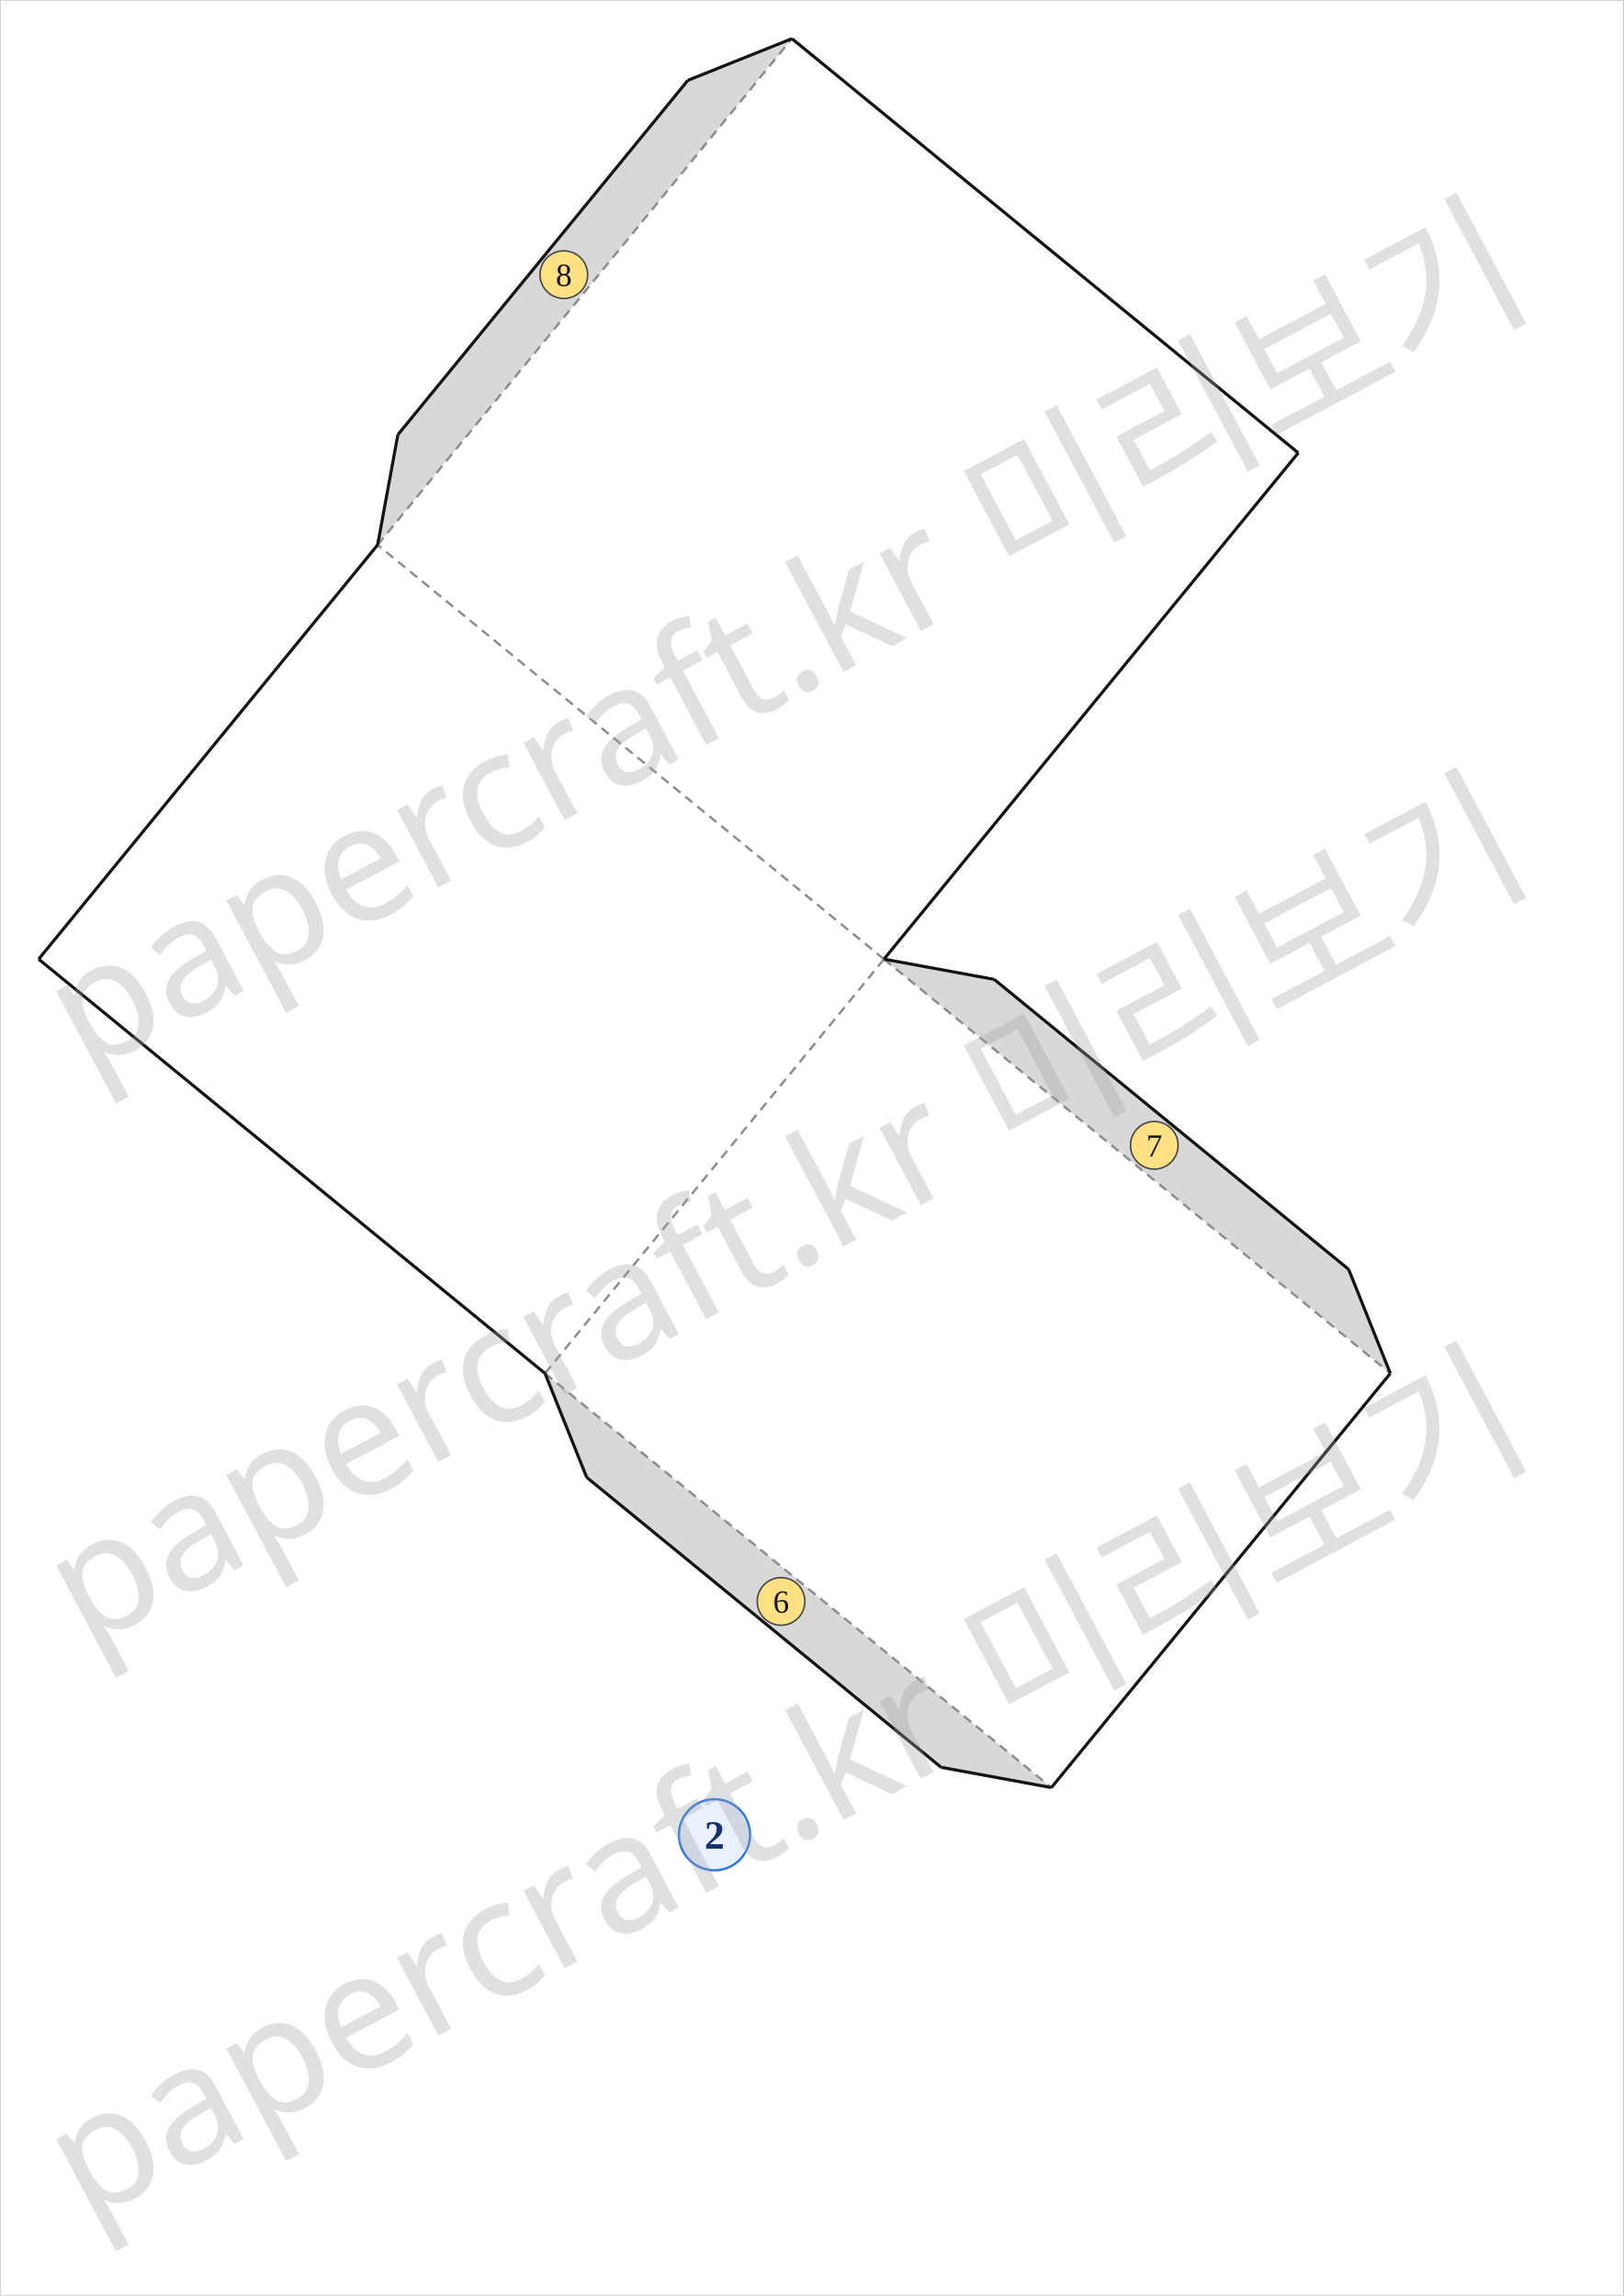
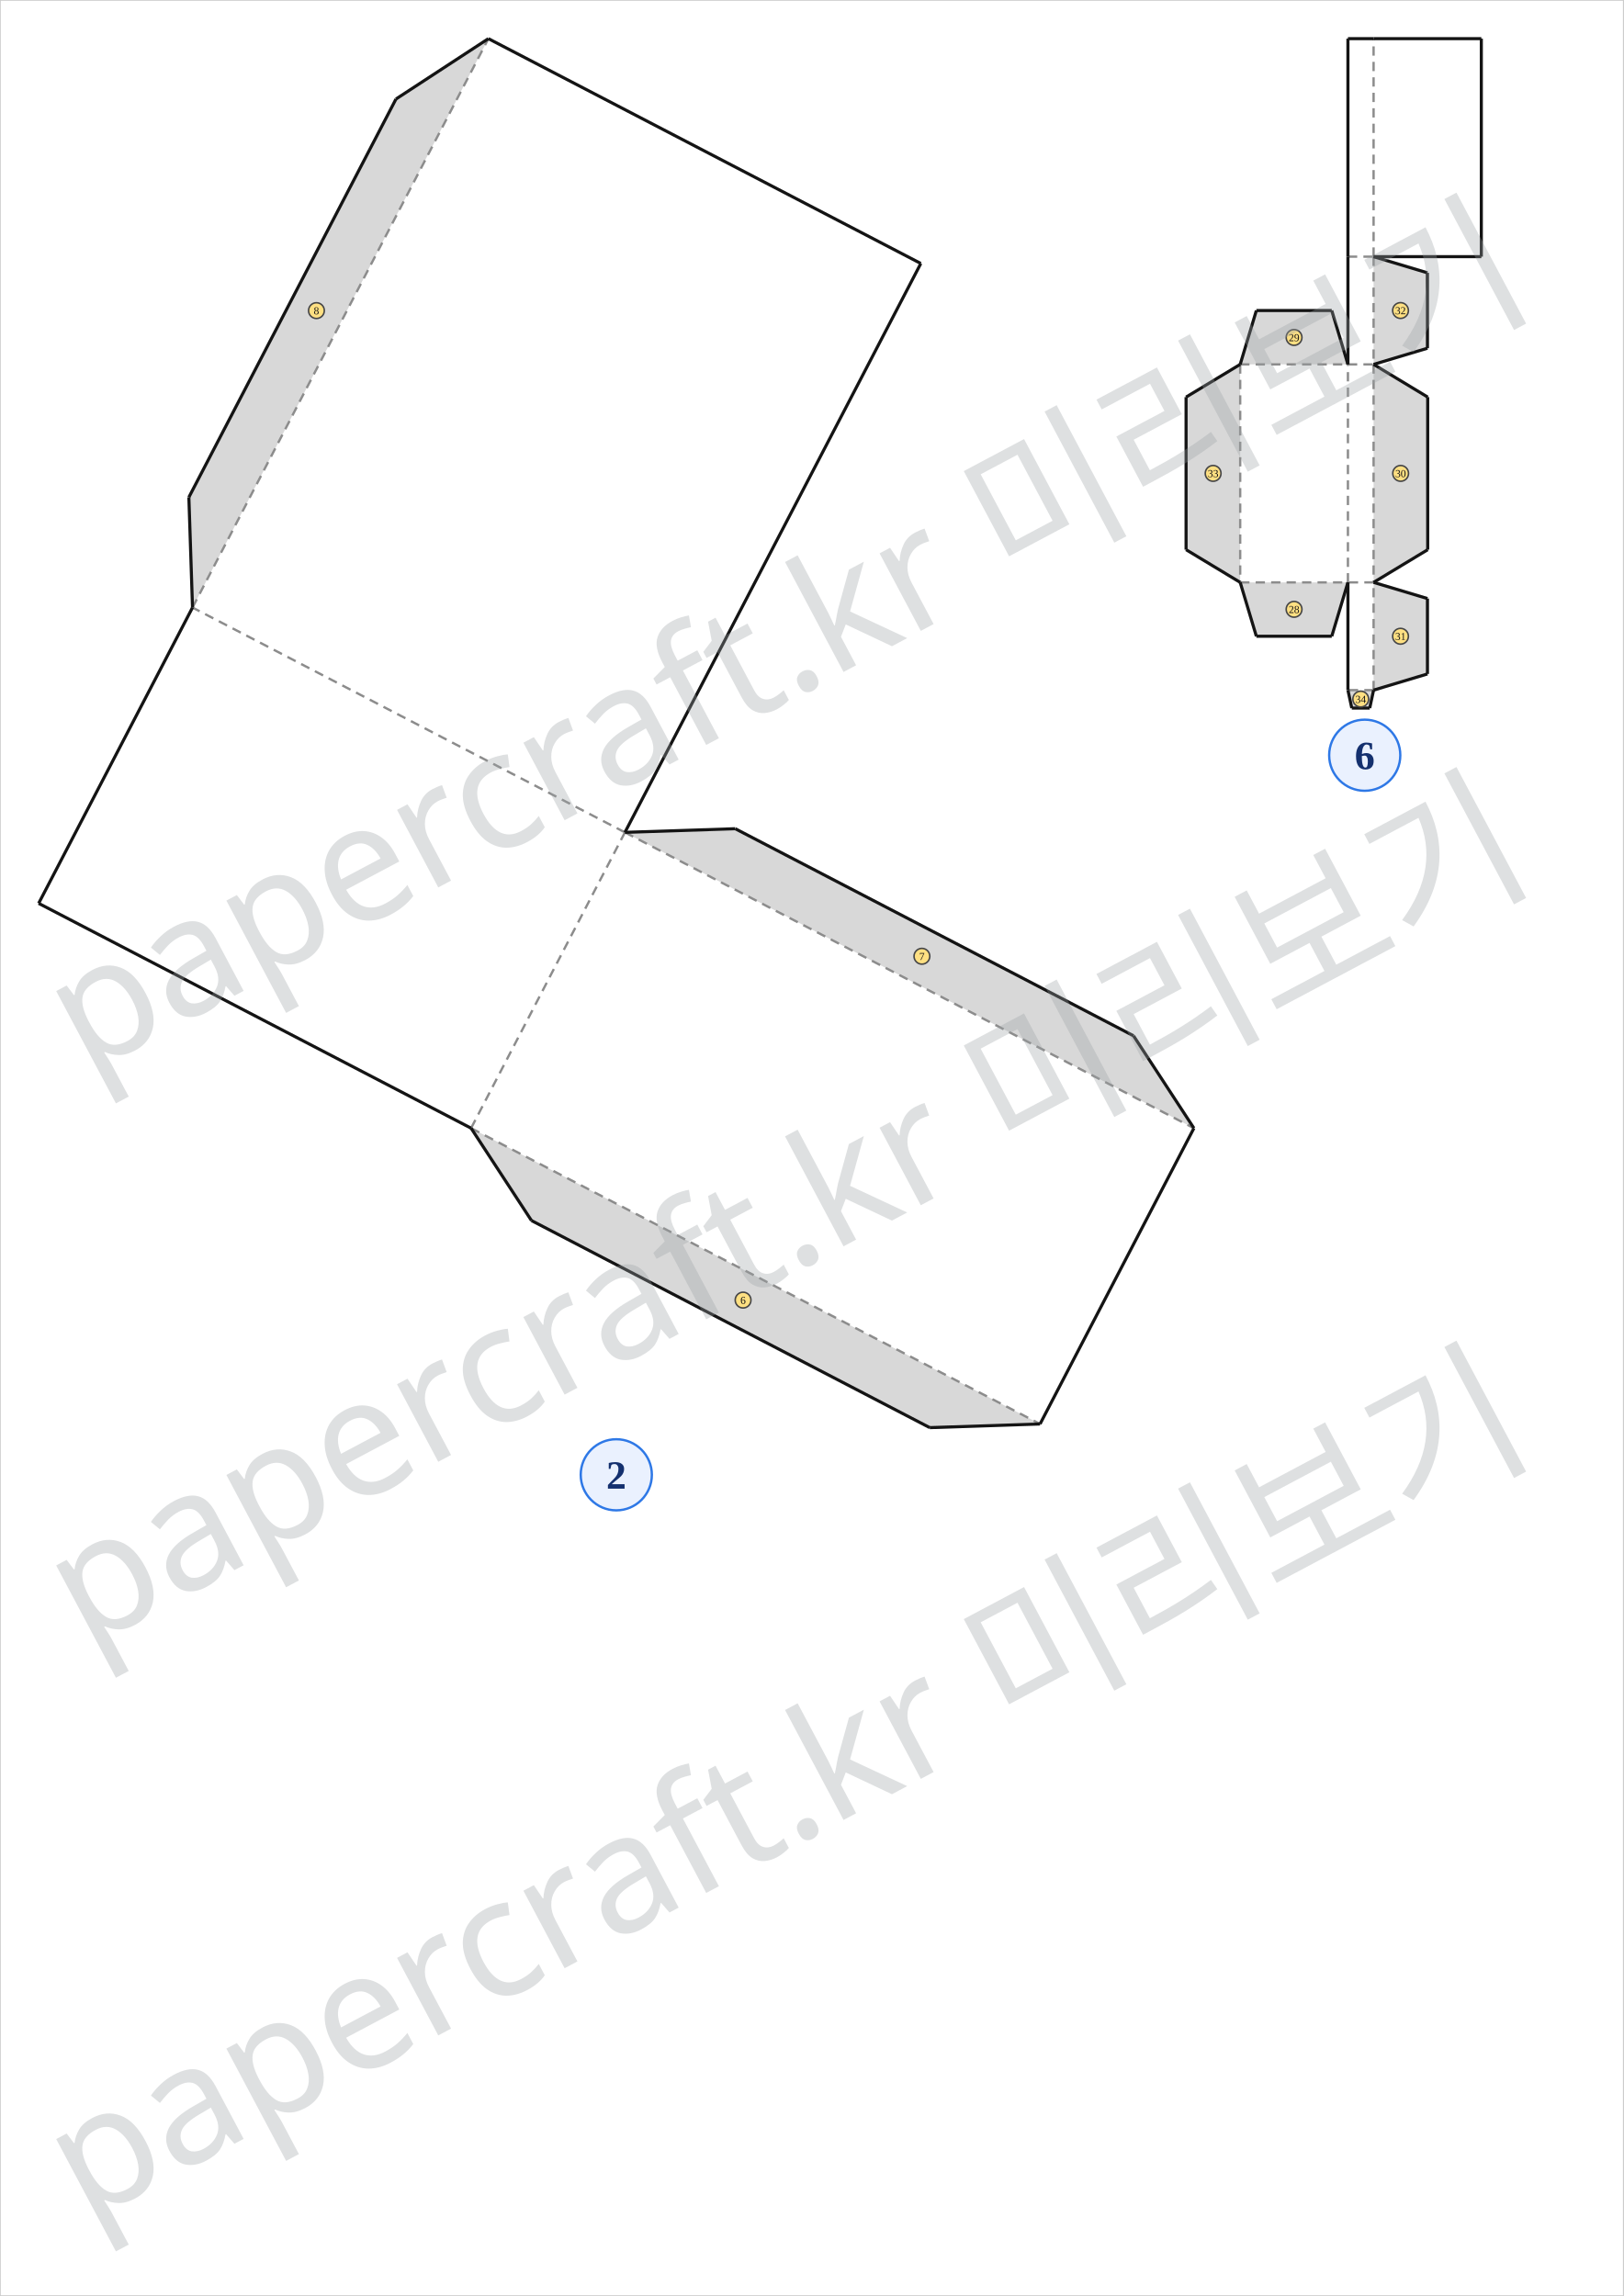
<svg xmlns="http://www.w3.org/2000/svg" width="210.00mm" height="297.00mm" viewBox="0 0 210.00 297.00">
  <rect x="0" y="0" width="210.00" height="297.00" fill="#ffffff" stroke="#cccccc" stroke-width="0.2" />
-   <polygon points="135.977,231.234 121.721,228.614 75.879,191.107 70.489,177.652" fill="rgb(216,216,216)" />
-   <polygon points="179.817,177.652 174.426,164.197 128.584,126.69 114.328,124.07" fill="rgb(216,216,216)" />
-   <polygon points="102.421,5.0 88.966,10.391 51.459,56.233 48.84,70.489" fill="rgb(216,216,216)" />
-   <line x1="70.489" y1="177.652" x2="114.328" y2="124.07" stroke="#8c8c8c" stroke-width="0.3" stroke-dasharray="1.2,0.8" />
-   <line x1="114.328" y1="124.07" x2="48.84" y2="70.489" stroke="#8c8c8c" stroke-width="0.3" stroke-dasharray="1.2,0.8" />
-   <line x1="70.489" y1="177.652" x2="135.977" y2="231.234" stroke="#8c8c8c" stroke-width="0.3" stroke-dasharray="1.2,0.8" />
-   <line x1="114.328" y1="124.07" x2="179.817" y2="177.652" stroke="#8c8c8c" stroke-width="0.3" stroke-dasharray="1.2,0.8" />
-   <line x1="48.84" y1="70.489" x2="102.421" y2="5.0" stroke="#8c8c8c" stroke-width="0.3" stroke-dasharray="1.2,0.8" />
-   <line x1="179.817" y1="177.652" x2="135.977" y2="231.234" stroke="#141414" stroke-width="0.4" />
-   <line x1="102.421" y1="5.0" x2="167.91" y2="58.582" stroke="#141414" stroke-width="0.4" />
-   <line x1="167.91" y1="58.582" x2="114.328" y2="124.07" stroke="#141414" stroke-width="0.4" />
-   <line x1="70.489" y1="177.652" x2="5.0" y2="124.07" stroke="#141414" stroke-width="0.4" />
-   <line x1="5.0" y1="124.07" x2="48.84" y2="70.489" stroke="#141414" stroke-width="0.4" />
-   <line x1="135.977" y1="231.234" x2="121.721" y2="228.614" stroke="#141414" stroke-width="0.4" />
-   <line x1="121.721" y1="228.614" x2="75.879" y2="191.107" stroke="#141414" stroke-width="0.4" />
-   <line x1="75.879" y1="191.107" x2="70.489" y2="177.652" stroke="#141414" stroke-width="0.4" />
-   <line x1="179.817" y1="177.652" x2="174.426" y2="164.197" stroke="#141414" stroke-width="0.4" />
-   <line x1="174.426" y1="164.197" x2="128.584" y2="126.69" stroke="#141414" stroke-width="0.4" />
-   <line x1="128.584" y1="126.69" x2="114.328" y2="124.07" stroke="#141414" stroke-width="0.4" />
-   <line x1="102.421" y1="5.0" x2="88.966" y2="10.391" stroke="#141414" stroke-width="0.4" />
-   <line x1="88.966" y1="10.391" x2="51.459" y2="56.233" stroke="#141414" stroke-width="0.4" />
-   <line x1="51.459" y1="56.233" x2="48.84" y2="70.489" stroke="#141414" stroke-width="0.4" />
-   <circle cx="101.017" cy="207.152" r="3.08" fill="#ffe082" stroke="#464646" stroke-width="0.2" />
-   <text x="101.017" y="208.61" font-size="4.18" text-anchor="middle" fill="#141414">6</text>
-   <circle cx="149.289" cy="148.152" r="3.08" fill="#ffe082" stroke="#464646" stroke-width="0.2" />
-   <text x="149.289" y="149.61" font-size="4.18" text-anchor="middle" fill="#141414">7</text>
-   <circle cx="72.922" cy="35.528" r="3.08" fill="#ffe082" stroke="#464646" stroke-width="0.2" />
-   <text x="72.922" y="36.99" font-size="4.18" text-anchor="middle" fill="#141414">8</text>
-   <circle cx="92.408" cy="237.334" r="4.6" fill="#eaf1fe" stroke="#2e78e6" stroke-width="0.3" />
-   <text x="92.408" y="239.134" font-size="5.2" text-anchor="middle" fill="#14306e" font-weight="bold">2</text>
+   <polygon points="134.515,184.201 120.247,184.672 68.736,157.886 60.927,145.936" fill="rgb(216,216,216)" />
+   <polygon points="154.413,145.936 146.604,133.985 95.093,107.199 80.825,107.67" fill="rgb(216,216,216)" />
+   <polygon points="63.164,5.0 51.213,12.809 24.427,64.32 24.898,78.588" fill="rgb(216,216,216)" />
+   <line x1="60.927" y1="145.936" x2="80.825" y2="107.67" stroke="#8c8c8c" stroke-width="0.3" stroke-dasharray="1.2,0.8" />
+   <line x1="80.825" y1="107.67" x2="24.898" y2="78.588" stroke="#8c8c8c" stroke-width="0.3" stroke-dasharray="1.2,0.8" />
+   <line x1="60.927" y1="145.936" x2="134.515" y2="184.201" stroke="#8c8c8c" stroke-width="0.3" stroke-dasharray="1.2,0.8" />
+   <line x1="80.825" y1="107.67" x2="154.413" y2="145.936" stroke="#8c8c8c" stroke-width="0.3" stroke-dasharray="1.2,0.8" />
+   <line x1="24.898" y1="78.588" x2="63.164" y2="5.0" stroke="#8c8c8c" stroke-width="0.3" stroke-dasharray="1.2,0.8" />
+   <line x1="154.413" y1="145.936" x2="134.515" y2="184.201" stroke="#141414" stroke-width="0.4" />
+   <line x1="63.164" y1="5.0" x2="119.091" y2="34.082" stroke="#141414" stroke-width="0.4" />
+   <line x1="119.091" y1="34.082" x2="80.825" y2="107.67" stroke="#141414" stroke-width="0.4" />
+   <line x1="60.927" y1="145.936" x2="5.0" y2="116.854" stroke="#141414" stroke-width="0.4" />
+   <line x1="5.0" y1="116.854" x2="24.898" y2="78.588" stroke="#141414" stroke-width="0.4" />
+   <line x1="134.515" y1="184.201" x2="120.247" y2="184.672" stroke="#141414" stroke-width="0.4" />
+   <line x1="120.247" y1="184.672" x2="68.736" y2="157.886" stroke="#141414" stroke-width="0.4" />
+   <line x1="68.736" y1="157.886" x2="60.927" y2="145.936" stroke="#141414" stroke-width="0.4" />
+   <line x1="154.413" y1="145.936" x2="146.604" y2="133.985" stroke="#141414" stroke-width="0.4" />
+   <line x1="146.604" y1="133.985" x2="95.093" y2="107.199" stroke="#141414" stroke-width="0.4" />
+   <line x1="95.093" y1="107.199" x2="80.825" y2="107.67" stroke="#141414" stroke-width="0.4" />
+   <line x1="63.164" y1="5.0" x2="51.213" y2="12.809" stroke="#141414" stroke-width="0.4" />
+   <line x1="51.213" y1="12.809" x2="24.427" y2="64.32" stroke="#141414" stroke-width="0.4" />
+   <line x1="24.427" y1="64.32" x2="24.898" y2="78.588" stroke="#141414" stroke-width="0.4" />
+   <circle cx="96.106" cy="168.174" r="1.02" fill="#ffe082" stroke="#464646" stroke-width="0.2" />
+   <text x="96.106" y="168.66" font-size="1.39" text-anchor="middle" fill="#141414">6</text>
+   <circle cx="119.234" cy="123.698" r="1.02" fill="#ffe082" stroke="#464646" stroke-width="0.2" />
+   <text x="119.234" y="124.18" font-size="1.39" text-anchor="middle" fill="#141414">7</text>
+   <circle cx="40.926" cy="40.179" r="1.02" fill="#ffe082" stroke="#464646" stroke-width="0.2" />
+   <text x="40.926" y="40.66" font-size="1.39" text-anchor="middle" fill="#141414">8</text>
+   <circle cx="79.707" cy="190.772" r="4.6" fill="#eaf1fe" stroke="#2e78e6" stroke-width="0.3" />
+   <text x="79.707" y="192.572" font-size="5.2" text-anchor="middle" fill="#14306e" font-weight="bold">2</text>
+   <polygon points="174.333,75.335 172.243,82.302 162.489,82.302 160.399,75.335" fill="rgb(216,216,216)" />
+   <polygon points="174.333,47.135 172.243,40.168 162.489,40.168 160.399,47.135" fill="rgb(216,216,216)" />
+   <polygon points="177.651,75.335 184.651,71.105 184.651,51.365 177.651,47.135" fill="rgb(216,216,216)" />
+   <polygon points="177.651,75.335 184.618,77.425 184.618,87.179 177.651,89.27" fill="rgb(216,216,216)" />
+   <polygon points="177.651,47.135 184.618,45.045 184.618,35.291 177.651,33.2" fill="rgb(216,216,216)" />
+   <polygon points="160.399,75.335 153.399,71.105 153.399,51.365 160.399,47.135" fill="rgb(216,216,216)" />
+   <polygon points="174.333,89.27 174.831,91.592 177.153,91.592 177.651,89.27" fill="rgb(216,216,216)" />
+   <line x1="174.333" y1="75.335" x2="174.333" y2="47.135" stroke="#8c8c8c" stroke-width="0.3" stroke-dasharray="1.2,0.8" />
+   <line x1="177.651" y1="75.335" x2="174.333" y2="75.335" stroke="#8c8c8c" stroke-width="0.3" stroke-dasharray="1.2,0.8" />
+   <line x1="174.333" y1="47.135" x2="177.651" y2="47.135" stroke="#8c8c8c" stroke-width="0.3" stroke-dasharray="1.2,0.8" />
+   <line x1="174.333" y1="33.2" x2="177.651" y2="33.2" stroke="#8c8c8c" stroke-width="0.3" stroke-dasharray="1.2,0.8" />
+   <line x1="177.651" y1="33.2" x2="177.651" y2="5.0" stroke="#8c8c8c" stroke-width="0.3" stroke-dasharray="1.2,0.8" />
+   <line x1="160.399" y1="75.335" x2="174.333" y2="75.335" stroke="#8c8c8c" stroke-width="0.3" stroke-dasharray="1.2,0.8" />
+   <line x1="160.399" y1="47.135" x2="174.333" y2="47.135" stroke="#8c8c8c" stroke-width="0.3" stroke-dasharray="1.2,0.8" />
+   <line x1="177.651" y1="47.135" x2="177.651" y2="75.335" stroke="#8c8c8c" stroke-width="0.3" stroke-dasharray="1.2,0.8" />
+   <line x1="177.651" y1="89.27" x2="177.651" y2="75.335" stroke="#8c8c8c" stroke-width="0.3" stroke-dasharray="1.2,0.8" />
+   <line x1="177.651" y1="33.2" x2="177.651" y2="47.135" stroke="#8c8c8c" stroke-width="0.3" stroke-dasharray="1.2,0.8" />
+   <line x1="160.399" y1="47.135" x2="160.399" y2="75.335" stroke="#8c8c8c" stroke-width="0.3" stroke-dasharray="1.2,0.8" />
+   <line x1="177.651" y1="89.27" x2="174.333" y2="89.27" stroke="#8c8c8c" stroke-width="0.3" stroke-dasharray="1.2,0.8" />
+   <line x1="174.333" y1="89.269" x2="174.333" y2="75.335" stroke="#141414" stroke-width="0.4" />
+   <line x1="174.333" y1="47.135" x2="174.333" y2="33.2" stroke="#141414" stroke-width="0.4" />
+   <line x1="191.585" y1="5.0" x2="191.585" y2="33.2" stroke="#141414" stroke-width="0.4" />
+   <line x1="177.651" y1="5.0" x2="191.585" y2="5.0" stroke="#141414" stroke-width="0.4" />
+   <line x1="191.585" y1="33.2" x2="177.651" y2="33.2" stroke="#141414" stroke-width="0.4" />
+   <line x1="174.333" y1="33.2" x2="174.333" y2="5.0" stroke="#141414" stroke-width="0.4" />
+   <line x1="174.333" y1="5.0" x2="177.651" y2="5.0" stroke="#141414" stroke-width="0.4" />
+   <line x1="174.333" y1="75.335" x2="172.243" y2="82.302" stroke="#141414" stroke-width="0.4" />
+   <line x1="172.243" y1="82.302" x2="162.489" y2="82.302" stroke="#141414" stroke-width="0.4" />
+   <line x1="162.489" y1="82.302" x2="160.399" y2="75.335" stroke="#141414" stroke-width="0.4" />
+   <line x1="174.333" y1="47.135" x2="172.243" y2="40.168" stroke="#141414" stroke-width="0.4" />
+   <line x1="172.243" y1="40.168" x2="162.489" y2="40.168" stroke="#141414" stroke-width="0.4" />
+   <line x1="162.489" y1="40.168" x2="160.399" y2="47.135" stroke="#141414" stroke-width="0.4" />
+   <line x1="177.651" y1="75.335" x2="184.651" y2="71.105" stroke="#141414" stroke-width="0.4" />
+   <line x1="184.651" y1="71.105" x2="184.651" y2="51.365" stroke="#141414" stroke-width="0.4" />
+   <line x1="184.651" y1="51.365" x2="177.651" y2="47.135" stroke="#141414" stroke-width="0.4" />
+   <line x1="177.651" y1="75.335" x2="184.618" y2="77.425" stroke="#141414" stroke-width="0.4" />
+   <line x1="184.618" y1="77.425" x2="184.618" y2="87.179" stroke="#141414" stroke-width="0.4" />
+   <line x1="184.618" y1="87.179" x2="177.651" y2="89.27" stroke="#141414" stroke-width="0.4" />
+   <line x1="177.651" y1="47.135" x2="184.618" y2="45.045" stroke="#141414" stroke-width="0.4" />
+   <line x1="184.618" y1="45.045" x2="184.618" y2="35.291" stroke="#141414" stroke-width="0.4" />
+   <line x1="184.618" y1="35.291" x2="177.651" y2="33.2" stroke="#141414" stroke-width="0.4" />
+   <line x1="160.399" y1="75.335" x2="153.399" y2="71.105" stroke="#141414" stroke-width="0.4" />
+   <line x1="153.399" y1="71.105" x2="153.399" y2="51.365" stroke="#141414" stroke-width="0.4" />
+   <line x1="153.399" y1="51.365" x2="160.399" y2="47.135" stroke="#141414" stroke-width="0.4" />
+   <line x1="174.333" y1="89.27" x2="174.831" y2="91.592" stroke="#141414" stroke-width="0.4" />
+   <line x1="174.831" y1="91.592" x2="177.153" y2="91.592" stroke="#141414" stroke-width="0.4" />
+   <line x1="177.153" y1="91.592" x2="177.651" y2="89.27" stroke="#141414" stroke-width="0.4" />
+   <circle cx="167.366" cy="78.819" r="1.02" fill="#ffe082" stroke="#464646" stroke-width="0.2" />
+   <text x="167.366" y="79.30" font-size="1.39" text-anchor="middle" fill="#141414">28</text>
+   <circle cx="167.366" cy="43.651" r="1.02" fill="#ffe082" stroke="#464646" stroke-width="0.2" />
+   <text x="167.366" y="44.14" font-size="1.39" text-anchor="middle" fill="#141414">29</text>
+   <circle cx="181.151" cy="61.235" r="1.02" fill="#ffe082" stroke="#464646" stroke-width="0.2" />
+   <text x="181.151" y="61.72" font-size="1.39" text-anchor="middle" fill="#141414">30</text>
+   <circle cx="181.135" cy="82.302" r="1.02" fill="#ffe082" stroke="#464646" stroke-width="0.2" />
+   <text x="181.135" y="82.79" font-size="1.39" text-anchor="middle" fill="#141414">31</text>
+   <circle cx="181.135" cy="40.168" r="1.02" fill="#ffe082" stroke="#464646" stroke-width="0.2" />
+   <text x="181.135" y="40.65" font-size="1.39" text-anchor="middle" fill="#141414">32</text>
+   <circle cx="156.899" cy="61.235" r="1.02" fill="#ffe082" stroke="#464646" stroke-width="0.2" />
+   <text x="156.899" y="61.72" font-size="1.39" text-anchor="middle" fill="#141414">33</text>
+   <circle cx="175.992" cy="90.431" r="1.02" fill="#ffe082" stroke="#464646" stroke-width="0.2" />
+   <text x="175.992" y="90.92" font-size="1.39" text-anchor="middle" fill="#141414">34</text>
+   <circle cx="176.506" cy="97.692" r="4.6" fill="#eaf1fe" stroke="#2e78e6" stroke-width="0.3" />
+   <text x="176.506" y="99.492" font-size="5.2" text-anchor="middle" fill="#14306e" font-weight="bold">6</text>
  <g pointer-events="none">
    <text x="105.0" y="89.1" text-anchor="middle" font-family="sans-serif" font-size="21.2" fill="#9aa0a6" fill-opacity="0.33" transform="rotate(-28 105.0 89.1)">papercraft.kr 미리보기</text>
    <text x="105.0" y="163.4" text-anchor="middle" font-family="sans-serif" font-size="21.2" fill="#9aa0a6" fill-opacity="0.33" transform="rotate(-28 105.0 163.4)">papercraft.kr 미리보기</text>
    <text x="105.0" y="237.6" text-anchor="middle" font-family="sans-serif" font-size="21.2" fill="#9aa0a6" fill-opacity="0.33" transform="rotate(-28 105.0 237.6)">papercraft.kr 미리보기</text>
  </g>
</svg>
